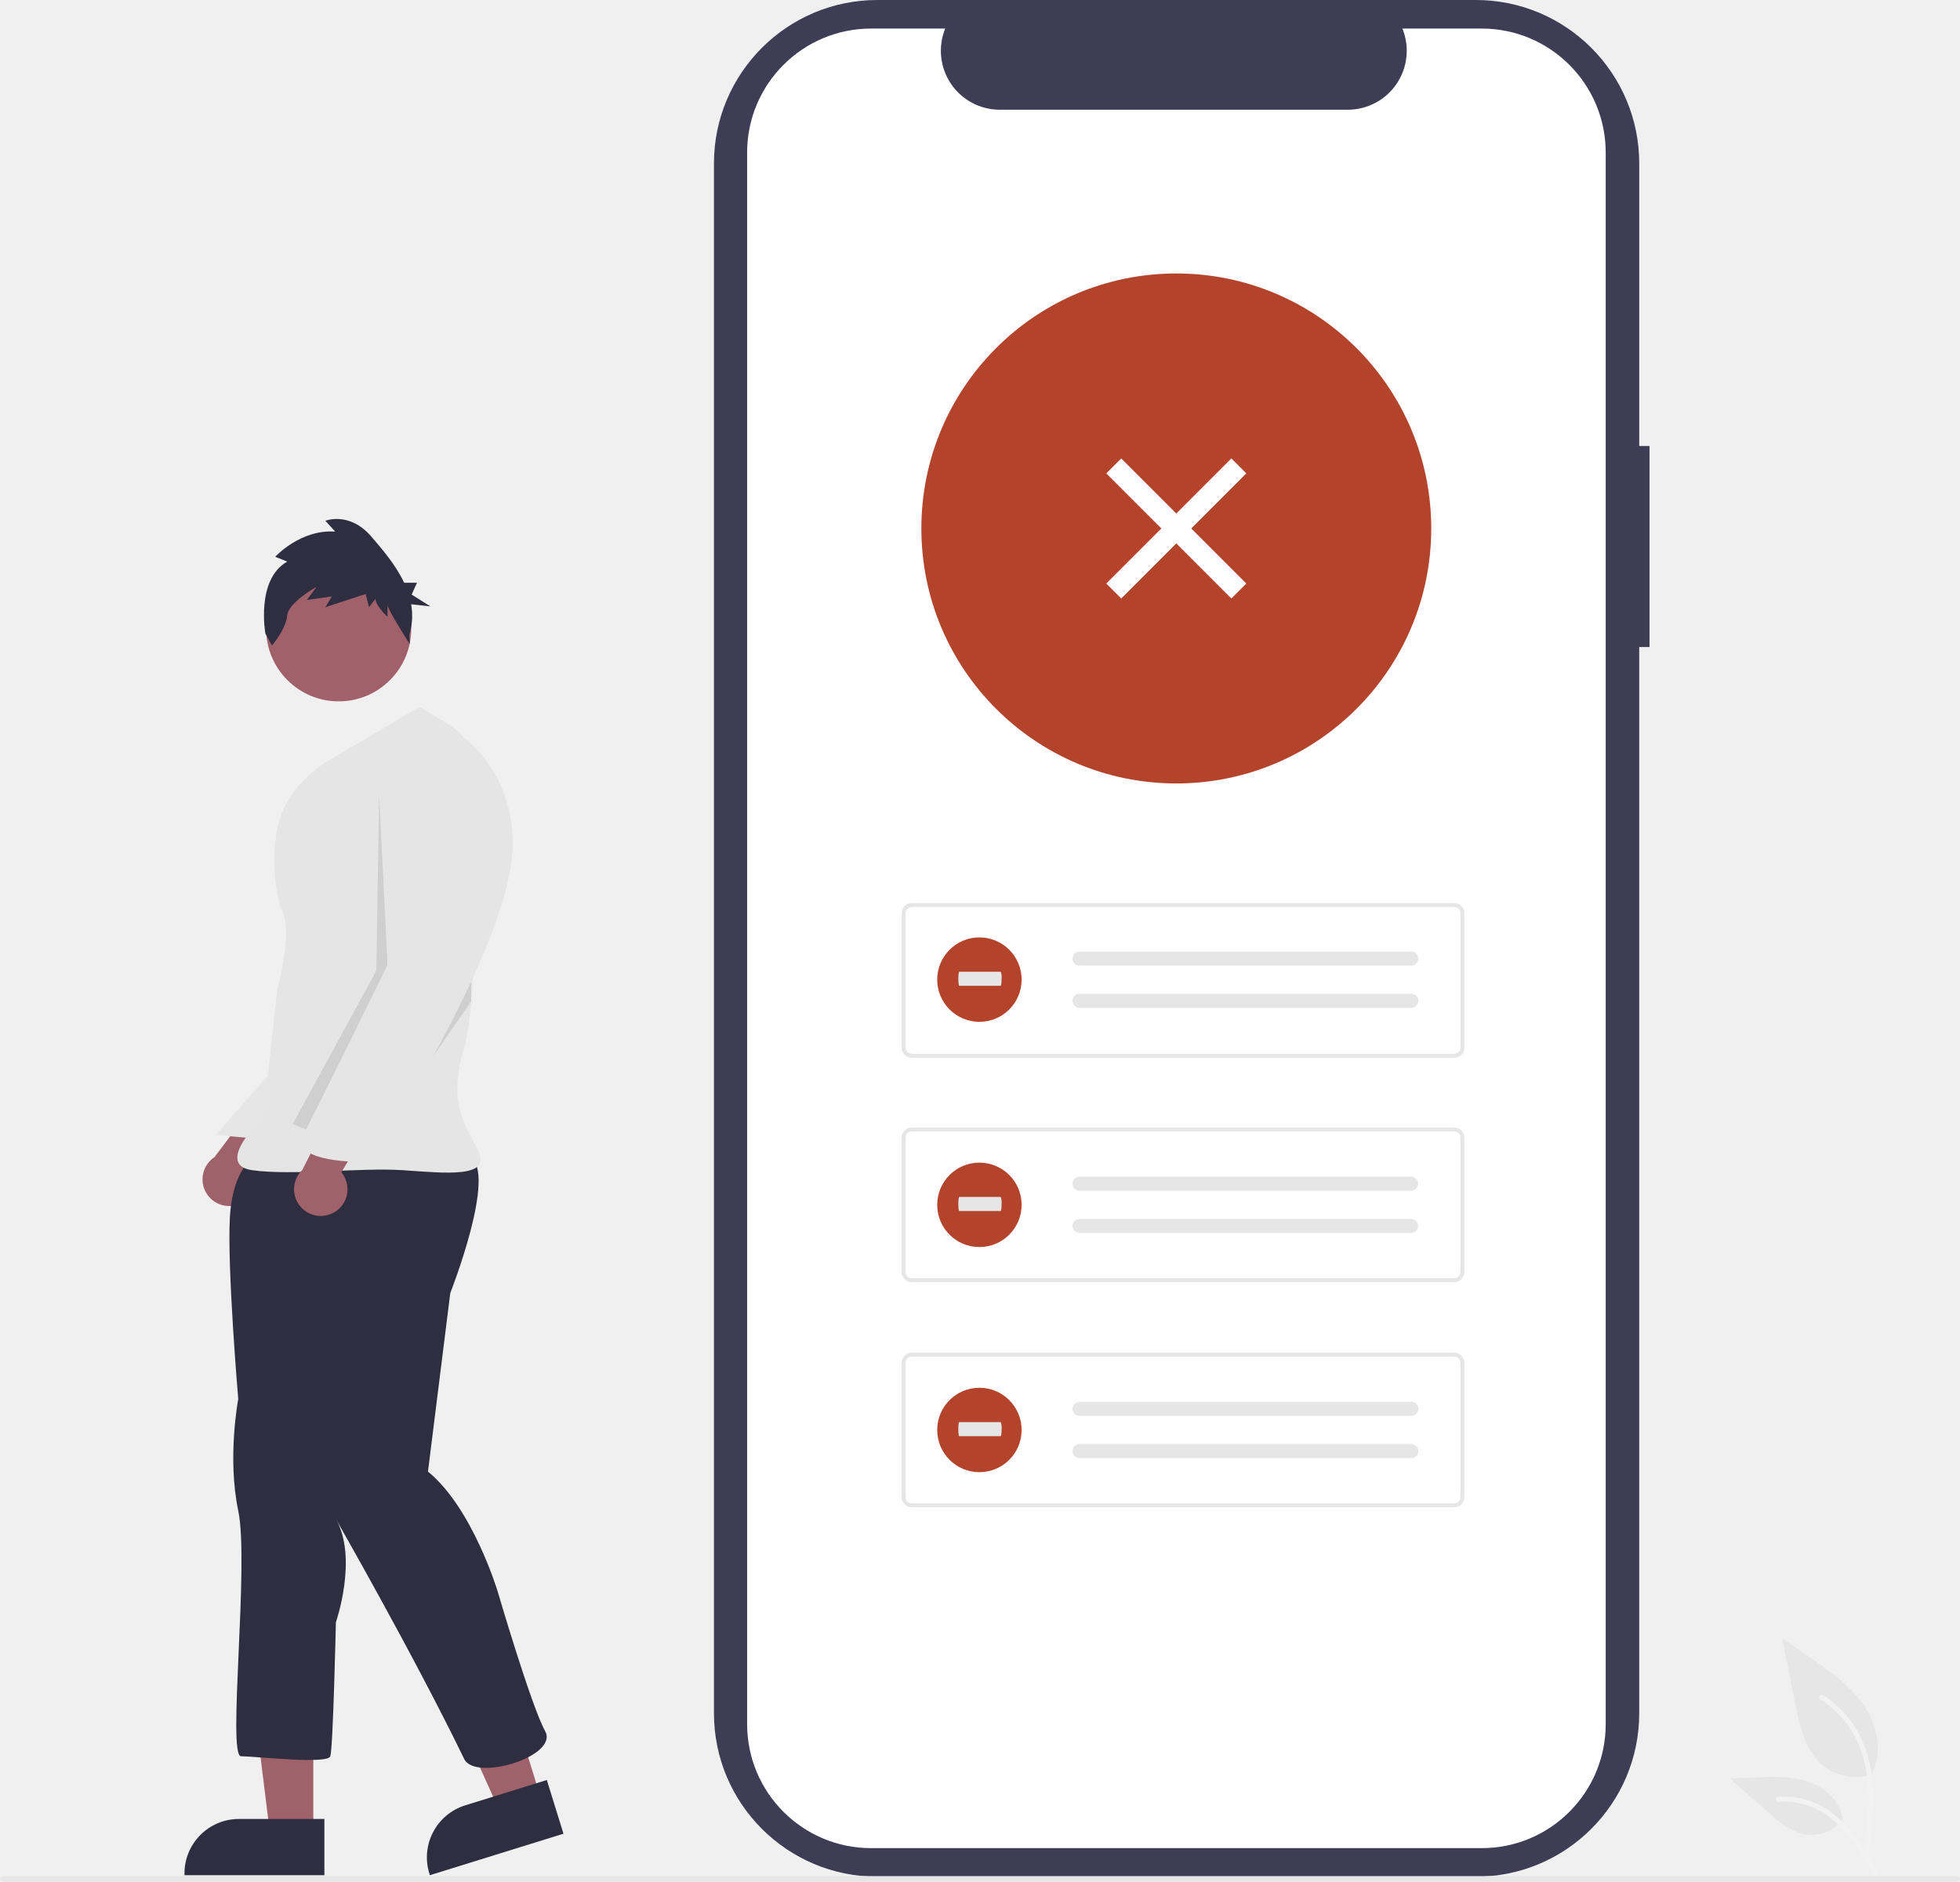
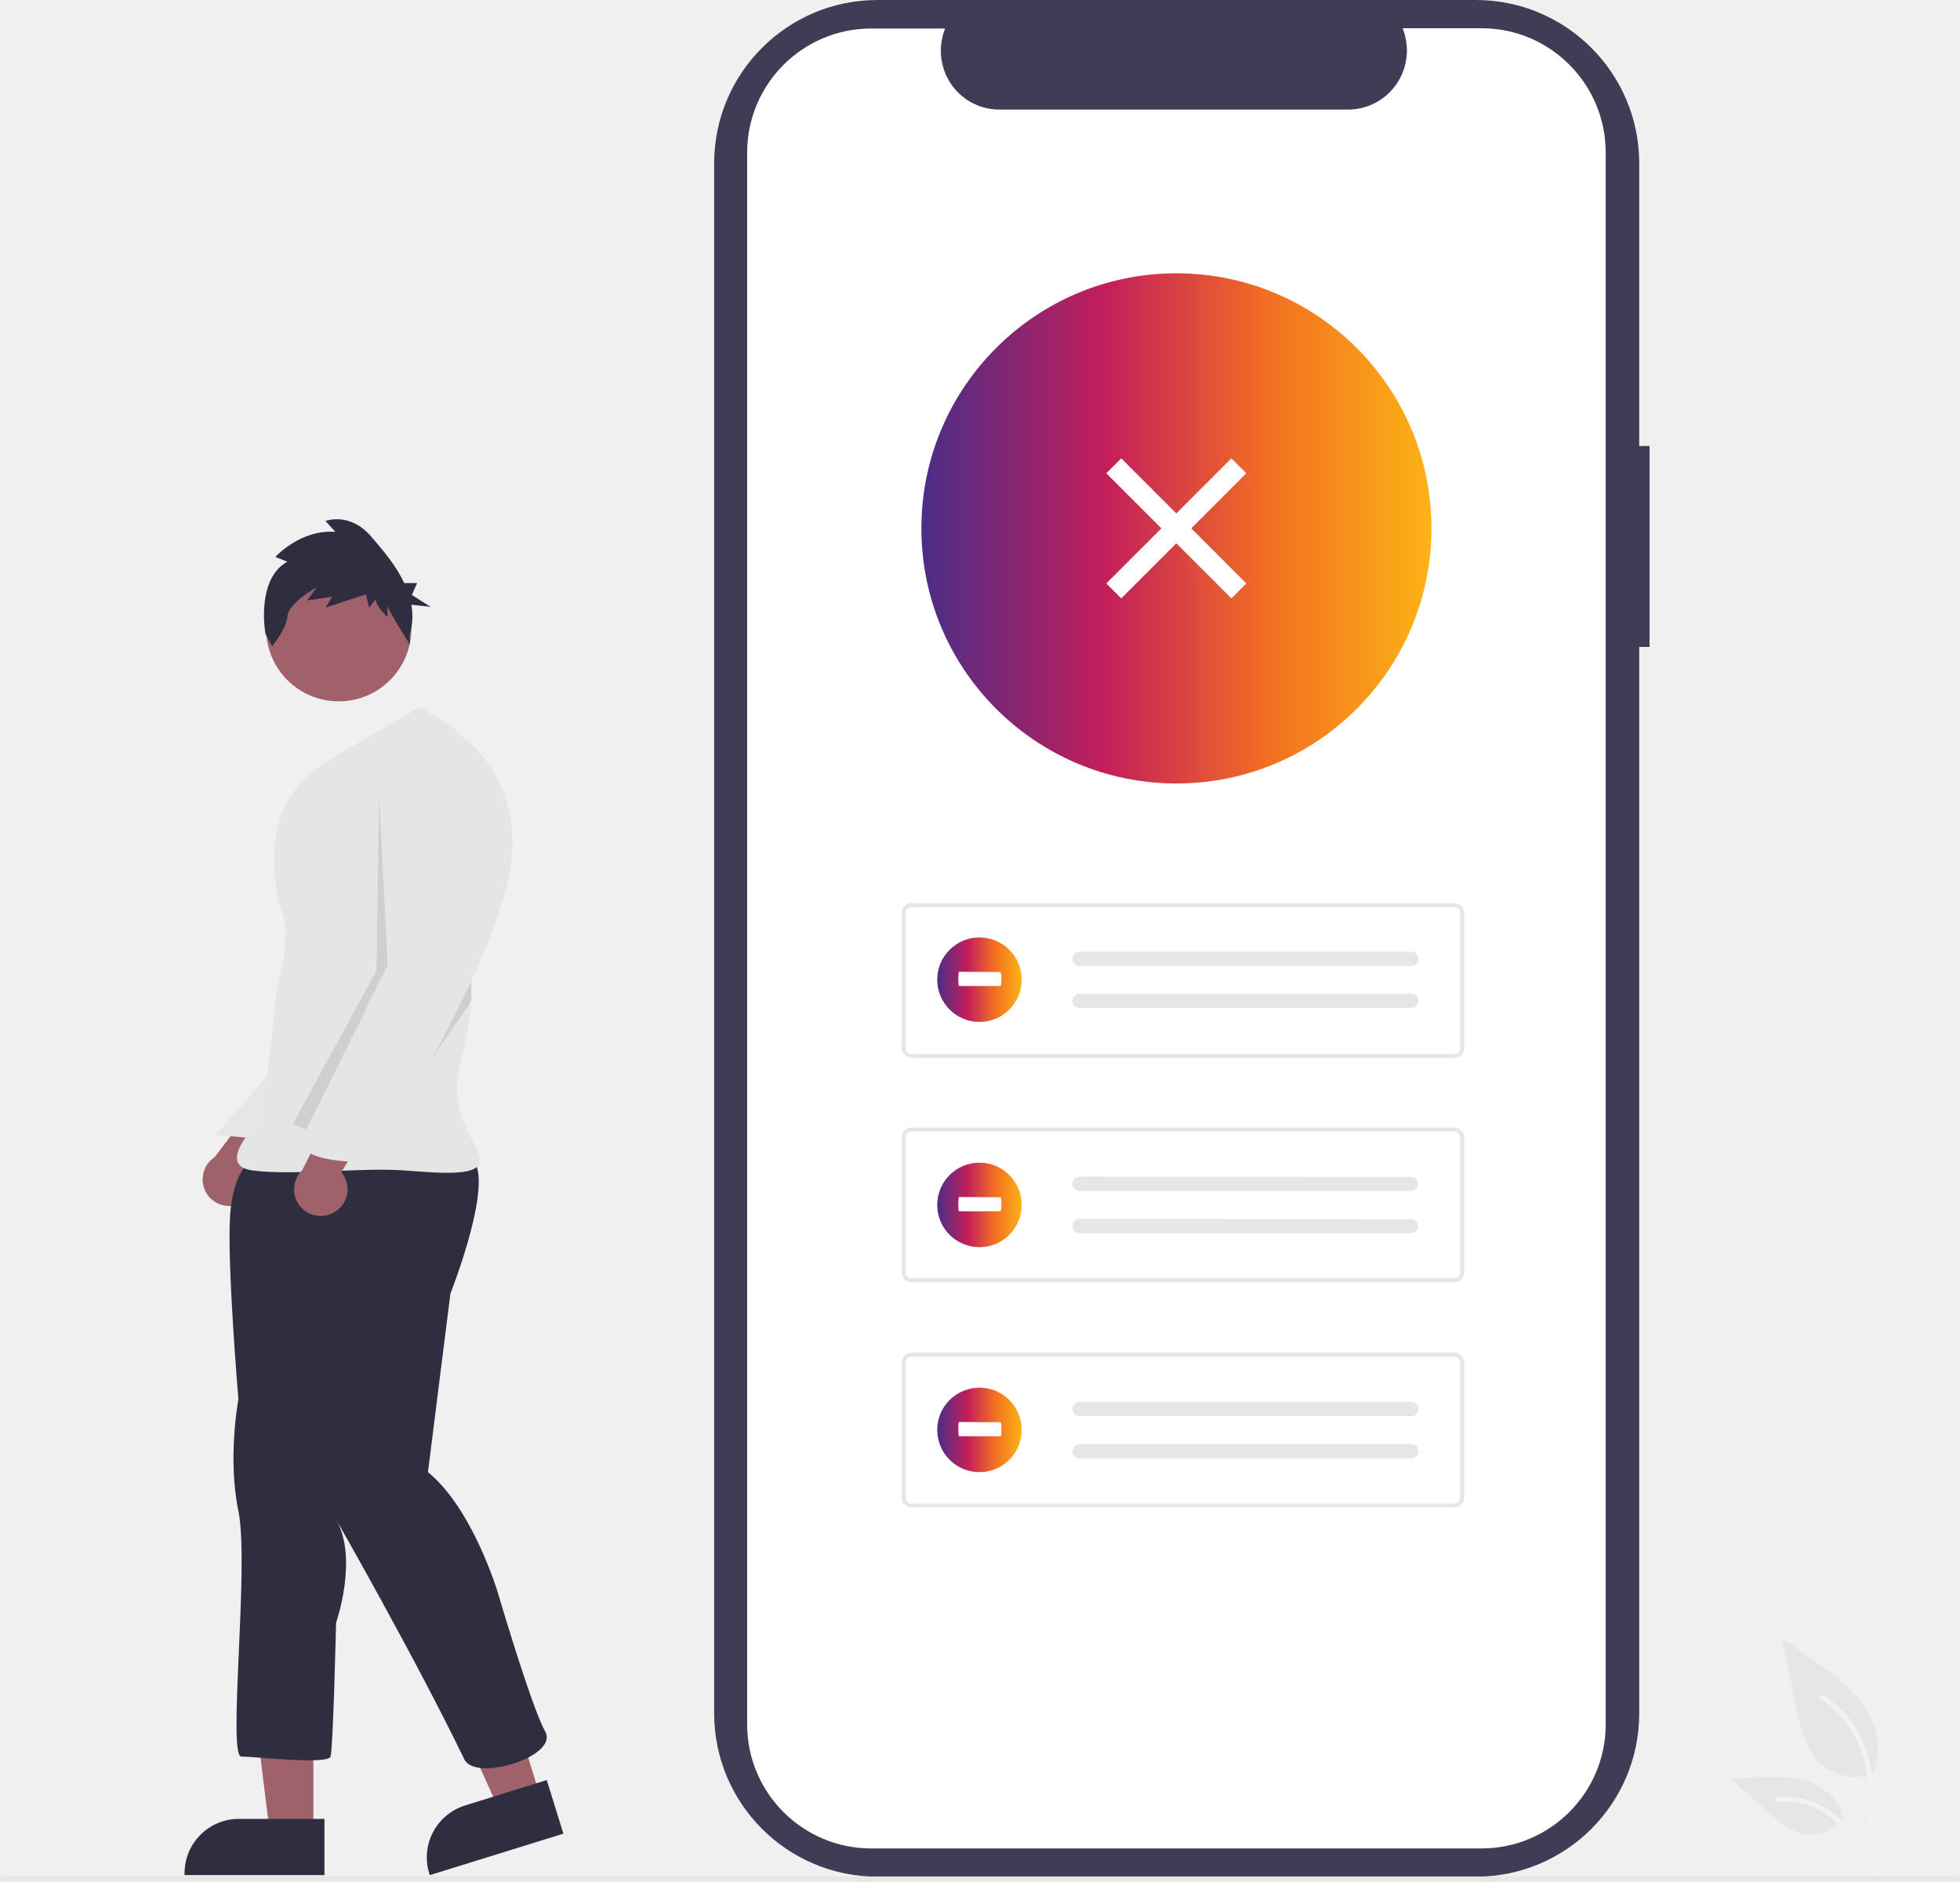
- <svg xmlns="http://www.w3.org/2000/svg" data-name="Layer 1" width="742.417" height="712.573" viewBox="0 0 742.417 712.573">
-   <path id="aa38b2e7-2ea9-4025-adcf-83f87c0cfc4a-170" data-name="Path 968" d="M853.606,262.605h-3.9v-106.977a61.915,61.915,0,0,0-61.915-61.915h-226.65a61.915,61.915,0,0,0-61.916,61.914v586.884a61.915,61.915,0,0,0,61.915,61.915h226.648a61.915,61.915,0,0,0,61.915-61.915v-403.758h3.9Z" transform="translate(-228.7915 -93.71349)" fill="#3f3d56" />
-   <path id="f27259c2-0089-4137-bfd8-cb22dff914f1-171" data-name="Path 969" d="M837.006,151.481v595.175a46.959,46.959,0,0,1-46.942,46.952h-231.3a46.966,46.966,0,0,1-46.973-46.952v-595.175a46.965,46.965,0,0,1,46.971-46.951h28.058a22.329,22.329,0,0,0,20.656,30.74h131.868a22.329,22.329,0,0,0,20.656-30.74h30.055a46.959,46.959,0,0,1,46.951,46.942Z" transform="translate(-228.7915 -93.71349)" fill="#fff" />
-   <circle id="fc31cc31-f989-45cc-bd1e-521a0ee1871b" data-name="Ellipse 18" cx="445.565" cy="200.129" r="96.565" fill="#b3432a" />
-   <path id="a573942c-3bf3-4c43-b474-689725a927f7-172" data-name="Path 39" d="M779.672,494.309h-205.537a3.81,3.81,0,0,1-3.806-3.806V439.519a3.811,3.811,0,0,1,3.806-3.806h205.537a3.811,3.811,0,0,1,3.806,3.806v50.985a3.811,3.811,0,0,1-3.806,3.806Zm-205.537-57.074a2.286,2.286,0,0,0-2.284,2.284v50.985a2.286,2.286,0,0,0,2.284,2.284h205.537a2.286,2.286,0,0,0,2.284-2.284v-50.985a2.286,2.286,0,0,0-2.284-2.284Z" transform="translate(-228.7915 -93.71349)" fill="#e6e6e6" />
-   <path id="fb5feb1e-1fe2-48fa-806d-0a2b51d12b49-173" data-name="Path 40" d="M637.699,454.074a2.664,2.664,0,0,0,0,5.329h125.605a2.665,2.665,0,0,0,.204-5.326q-.059-.002-.117-.002h-125.692Z" transform="translate(-228.7915 -93.71349)" fill="#e6e6e6" />
-   <path id="bcb9932f-0864-4b7e-b0ed-f7254bb9b8bf-174" data-name="Path 41" d="M637.699,470.058a2.664,2.664,0,0,0,0,5.329h125.605a2.665,2.665,0,0,0,.204-5.326q-.059-.002-.117-.002h-125.692Z" transform="translate(-228.7915 -93.71349)" fill="#e6e6e6" />
-   <path id="f88e2a8b-becc-4da9-bd36-af011daaaaf2-175" data-name="Path 42" d="M779.672,579.289h-205.537a3.81,3.81,0,0,1-3.806-3.806V524.499a3.811,3.811,0,0,1,3.806-3.806h205.537a3.811,3.811,0,0,1,3.806,3.806v50.985A3.811,3.811,0,0,1,779.672,579.289Zm-205.537-57.074a2.286,2.286,0,0,0-2.284,2.284v50.985a2.286,2.286,0,0,0,2.284,2.284h205.537a2.286,2.286,0,0,0,2.284-2.284v-50.985a2.286,2.286,0,0,0-2.284-2.284Z" transform="translate(-228.7915 -93.71349)" fill="#e6e6e6" />
-   <path id="e192d34f-2ccc-4f79-b47a-46430e4d87f6-176" data-name="Path 43" d="M637.699,539.33a2.664,2.664,0,0,0,0,5.329h125.605a2.665,2.665,0,0,0,.087-5.328h-125.692Z" transform="translate(-228.7915 -93.71349)" fill="#e6e6e6" />
-   <path id="b230677c-48cc-4ee6-87d6-a753204ffe47-177" data-name="Path 44" d="M637.699,555.318a2.664,2.664,0,0,0,0,5.329h125.605a2.665,2.665,0,0,0,.087-5.328h-125.692Z" transform="translate(-228.7915 -93.71349)" fill="#e6e6e6" />
-   <path id="b88a2a79-0ae3-4fd9-9894-02e0db9a2271-178" data-name="Path 39-2" d="M779.672,664.547h-205.537a3.81,3.81,0,0,1-3.806-3.806V609.758a3.811,3.811,0,0,1,3.806-3.806h205.537a3.811,3.811,0,0,1,3.806,3.806v50.985a3.811,3.811,0,0,1-3.806,3.806Zm-205.537-57.074a2.286,2.286,0,0,0-2.284,2.284v50.985a2.286,2.286,0,0,0,2.284,2.284h205.537a2.286,2.286,0,0,0,2.284-2.284v-50.985a2.286,2.286,0,0,0-2.284-2.284Z" transform="translate(-228.7915 -93.71349)" fill="#e6e6e6" />
-   <path id="aa2394a9-8b56-4a12-a2cd-a583e6ea12eb-179" data-name="Path 40-2" d="M637.699,624.591a2.664,2.664,0,1,0,0,5.329h125.605a2.665,2.665,0,0,0,.204-5.326q-.059-.002-.117-.002h-125.692Z" transform="translate(-228.7915 -93.71349)" fill="#e6e6e6" />
-   <path id="bc352cb2-8959-4b51-bd18-df6817a9a47e-180" data-name="Path 41-2" d="M637.699,640.578a2.664,2.664,0,0,0,0,5.329h125.605a2.665,2.665,0,0,0,.204-5.326q-.059-.002-.117-.002h-125.692Z" transform="translate(-228.7915 -93.71349)" fill="#e6e6e6" />
-   <path id="b30ee82f-5b3a-4aa4-9db7-ead828191937-181" data-name="Path 970" d="M969.27,806.287h-738.541c-1.071,0-1.938-.468-1.938-1.045s.868-1.045,1.938-1.045H969.271c1.07,0,1.938.468,1.938,1.045S970.341,806.287,969.27,806.287Z" transform="translate(-228.7915 -93.71349)" fill="#e6e6e6" />
-   <g id="f24cf2fd-107c-4150-a0f1-6f6b12d88bf3" data-name="Group 58">
-     <path id="a2b576eb-bb95-4480-aa60-cd8aa023fe61-182" data-name="Path 438" d="M937.992,765.522a19.474,19.474,0,0,1-18.806-3.313c-6.587-5.528-8.652-14.636-10.332-23.07l-4.97-24.945,10.405,7.165c7.483,5.152,15.134,10.47,20.316,17.933s7.443,17.651,3.28,25.726" transform="translate(-228.7915 -93.71349)" fill="#e6e6e6" />
-     <path id="fe1c5433-44e0-47a6-8430-329cbd7c4dea-183" data-name="Path 439" d="M936.385,797.459c1.31-9.542,2.657-19.206,1.738-28.849-.816-8.565-3.429-16.93-8.749-23.789a39.574,39.574,0,0,0-10.153-9.2c-1.015-.641-1.95.968-.939,1.606a37.622,37.622,0,0,1,14.881,17.956c3.24,8.241,3.76,17.224,3.2,25.977-.338,5.294-1.053,10.553-1.774,15.805a.964.964,0,0,0,.65,1.144.936.936,0,0,0,1.144-.65Z" transform="translate(-228.7915 -93.71349)" fill="#f2f2f2" />
-     <path id="f0043cfc-c9b9-4981-8afd-8c13c1b6f93f-184" data-name="Path 442" d="M926.958,782.148a14.336,14.336,0,0,1-12.491,6.447c-6.323-.3-11.595-4.713-16.34-8.9l-14.035-12.395,9.289-.444c6.68-.32,13.533-.618,19.9,1.442s12.231,7.018,13.394,13.6" transform="translate(-228.7915 -93.71349)" fill="#e6e6e6" />
-     <path id="b883c521-5e9e-4a38-b47c-4f8b0cd8c6cd-185" data-name="Path 443" d="M940.086,802.943c-6.3-11.156-13.618-23.555-26.685-27.518a29.779,29.779,0,0,0-11.224-1.159c-1.192.1-.894,1.94.3,1.837a27.665,27.665,0,0,1,17.912,4.739c5.051,3.438,8.983,8.217,12.311,13.286,2.039,3.1,3.865,6.341,5.691,9.573C938.971,804.733,940.677,803.988,940.086,802.943Z" transform="translate(-228.7915 -93.71349)" fill="#f2f2f2" />
+ <svg xmlns="http://www.w3.org/2000/svg" version="1.1" id="Layer_1" x="0px" y="0px" viewBox="0 0 742.4 712.6" style="enable-background:new 0 0 742.4 712.6;" xml:space="preserve">
+   <style type="text/css">
+ 	.st0{fill:#3F3D56;}
+ 	.st1{fill:#FFFFFF;}
+ 	.st2{fill:url(#fc31cc31-f989-45cc-bd1e-521a0ee1871b_1_);}
+ 	.st3{fill:#E6E6E6;}
+ 	.st4{fill:#F2F2F2;}
+ 	.st5{fill:url(#bfaee8a8-2192-45bf-83cb-a2f223d41a02_1_);}
+ 	.st6{fill:url(#fa3a3ce2-c232-40ee-81b4-25b83d5b931c_1_);}
+ 	.st7{fill:url(#abc19202-5605-459b-9c25-b430addb8839_1_);}
+ 	.st8{fill:#9F616A;}
+ 	.st9{fill:#2F2E41;}
+ 	.st10{fill:#A0616A;}
+ 	.st11{fill:#E5E5E5;}
+ 	.st12{opacity:0.1;enable-background:new    ;}
+ </style>
+   <path id="aa38b2e7-2ea9-4025-adcf-83f87c0cfc4a-236" class="st0" d="M624.8,168.9h-3.9v-107C620.9,27.7,593.2,0,559,0H332.4  c-34.2,0-61.9,27.7-61.9,61.9c0,0,0,0,0,0v586.9c0,34.2,27.7,61.9,61.9,61.9H559c34.2,0,61.9-27.7,61.9-61.9V245h3.9L624.8,168.9z" />
+   <path id="f27259c2-0089-4137-bfd8-cb22dff914f1-237" class="st1" d="M608.2,57.8v595.2c0,25.9-21,46.9-46.9,47H330  c-25.9,0-47-21-47-47V57.8c0-25.9,21-47,47-47H358c-4.6,11.4,0.8,24.5,12.3,29.1c2.7,1.1,5.5,1.6,8.4,1.6h131.9  c12.3,0,22.3-10,22.3-22.4c0-2.9-0.6-5.7-1.6-8.4h30.1C587.2,10.8,608.2,31.8,608.2,57.8L608.2,57.8z" />
+   <linearGradient id="fc31cc31-f989-45cc-bd1e-521a0ee1871b_1_" gradientUnits="userSpaceOnUse" x1="349" y1="200.129" x2="542.13" y2="200.129">
+     <stop offset="0" style="stop-color:#4B2D87" />
+     <stop offset="0.359" style="stop-color:#C21E5C" />
+     <stop offset="0.686" style="stop-color:#F37021" />
+     <stop offset="1" style="stop-color:#FCB316" />
+   </linearGradient>
+   <circle id="fc31cc31-f989-45cc-bd1e-521a0ee1871b" class="st2" cx="445.6" cy="200.1" r="96.6" />
+   <path id="a573942c-3bf3-4c43-b474-689725a927f7-238" class="st3" d="M550.9,400.6H345.3c-2.1,0-3.8-1.7-3.8-3.8v-51  c0-2.1,1.7-3.8,3.8-3.8h205.5c2.1,0,3.8,1.7,3.8,3.8v51C554.7,398.9,553,400.6,550.9,400.6L550.9,400.6z M345.3,343.5  c-1.3,0-2.3,1-2.3,2.3v51c0,1.3,1,2.3,2.3,2.3h205.5c1.3,0,2.3-1,2.3-2.3v-51c0-1.3-1-2.3-2.3-2.3H345.3z" />
+   <path id="fb5feb1e-1fe2-48fa-806d-0a2b51d12b49-239" class="st3" d="M408.9,360.4c-1.5,0-2.7,1.2-2.7,2.7c0,1.5,1.2,2.7,2.7,2.7  h125.6c1.5,0.1,2.7-1.1,2.8-2.6s-1.1-2.7-2.6-2.8l0,0c0,0-0.1,0-0.1,0L408.9,360.4L408.9,360.4z" />
+   <path id="bcb9932f-0864-4b7e-b0ed-f7254bb9b8bf-240" class="st3" d="M408.9,376.3c-1.5,0-2.7,1.2-2.7,2.7c0,1.5,1.2,2.7,2.7,2.7  h125.6c1.5,0.1,2.7-1.1,2.8-2.6s-1.1-2.7-2.6-2.8c0,0-0.1,0-0.1,0L408.9,376.3L408.9,376.3z" />
+   <path id="f88e2a8b-becc-4da9-bd36-af011daaaaf2-241" class="st3" d="M550.9,485.6H345.3c-2.1,0-3.8-1.7-3.8-3.8v-51  c0-2.1,1.7-3.8,3.8-3.8h205.5c2.1,0,3.8,1.7,3.8,3.8v51C554.7,483.9,553,485.6,550.9,485.6z M345.3,428.5c-1.3,0-2.3,1-2.3,2.3v51  c0,1.3,1,2.3,2.3,2.3h205.5c1.3,0,2.3-1,2.3-2.3v-51c0-1.3-1-2.3-2.3-2.3H345.3z" />
+   <path id="e192d34f-2ccc-4f79-b47a-46430e4d87f6-242" class="st3" d="M408.9,445.6c-1.5,0-2.7,1.2-2.7,2.7c0,1.5,1.2,2.7,2.7,2.7  h125.6c1.5,0,2.7-1.2,2.6-2.7c0-1.4-1.1-2.6-2.6-2.6L408.9,445.6L408.9,445.6z" />
+   <path id="b230677c-48cc-4ee6-87d6-a753204ffe47-243" class="st3" d="M408.9,461.6c-1.5,0-2.7,1.2-2.7,2.7c0,1.5,1.2,2.7,2.7,2.7  h125.6c1.5,0,2.7-1.2,2.6-2.7c0-1.4-1.1-2.6-2.6-2.6L408.9,461.6L408.9,461.6z" />
+   <path id="b88a2a79-0ae3-4fd9-9894-02e0db9a2271-244" class="st3" d="M550.9,570.8H345.3c-2.1,0-3.8-1.7-3.8-3.8v-51  c0-2.1,1.7-3.8,3.8-3.8h205.5c2.1,0,3.8,1.7,3.8,3.8v51C554.7,569.1,553,570.8,550.9,570.8L550.9,570.8z M345.3,513.8  c-1.3,0-2.3,1-2.3,2.3v51c0,1.3,1,2.3,2.3,2.3h205.5c1.3,0,2.3-1,2.3-2.3v-51c0-1.3-1-2.3-2.3-2.3H345.3z" />
+   <path id="aa2394a9-8b56-4a12-a2cd-a583e6ea12eb-245" class="st3" d="M408.9,530.9c-1.5,0-2.7,1.2-2.7,2.7s1.2,2.7,2.7,2.7  c0,0,0,0,0,0h125.6c1.5,0.1,2.7-1.1,2.8-2.6c0.1-1.5-1.1-2.7-2.6-2.8l0,0c0,0-0.1,0-0.1,0L408.9,530.9L408.9,530.9z" />
+   <path id="bc352cb2-8959-4b51-bd18-df6817a9a47e-246" class="st3" d="M408.9,546.9c-1.5,0-2.7,1.2-2.7,2.7c0,1.5,1.2,2.7,2.7,2.7  h125.6c1.5,0.1,2.7-1.1,2.8-2.6c0.1-1.5-1.1-2.7-2.6-2.8l0,0c0,0-0.1,0-0.1,0L408.9,546.9L408.9,546.9z" />
+   <path id="b30ee82f-5b3a-4aa4-9db7-ead828191937-247" class="st3" d="M740.5,712.6H1.9c-1.1,0-1.9-0.5-1.9-1s0.9-1,1.9-1h738.5  c1.1,0,1.9,0.5,1.9,1S741.5,712.6,740.5,712.6z" />
+   <g id="f24cf2fd-107c-4150-a0f1-6f6b12d88bf3">
+     <path id="a2b576eb-bb95-4480-aa60-cd8aa023fe61-248" class="st3" d="M709.2,671.8c-6.4,2.3-13.5,1-18.8-3.3   c-6.6-5.5-8.7-14.6-10.3-23.1l-5-24.9l10.4,7.2c7.5,5.2,15.1,10.5,20.3,17.9s7.4,17.7,3.3,25.7" />
+     <path id="fe1c5433-44e0-47a6-8430-329cbd7c4dea-249" class="st4" d="M707.6,703.7c1.3-9.5,2.7-19.2,1.7-28.8   c-0.8-8.6-3.4-16.9-8.7-23.8c-2.8-3.6-6.3-6.7-10.2-9.2c-1-0.6-1.9,1-0.9,1.6c6.7,4.3,11.9,10.5,14.9,18c3.2,8.2,3.8,17.2,3.2,26   c-0.3,5.3-1.1,10.6-1.8,15.8c-0.1,0.5,0.2,1,0.7,1.1C706.9,704.5,707.5,704.2,707.6,703.7L707.6,703.7z" />
+     <path id="f0043cfc-c9b9-4981-8afd-8c13c1b6f93f-250" class="st3" d="M698.2,688.4c-2.8,4.2-7.5,6.6-12.5,6.4   c-6.3-0.3-11.6-4.7-16.3-8.9l-14-12.4l9.3-0.4c6.7-0.3,13.5-0.6,19.9,1.4c6.4,2.1,12.2,7,13.4,13.6" />
+     <path id="b883c521-5e9e-4a38-b47c-4f8b0cd8c6cd-251" class="st4" d="M711.3,709.2c-6.3-11.2-13.6-23.6-26.7-27.5   c-3.6-1.1-7.4-1.5-11.2-1.2c-1.2,0.1-0.9,1.9,0.3,1.8c6.3-0.5,12.7,1.1,17.9,4.7c5.1,3.4,9,8.2,12.3,13.3c2,3.1,3.9,6.3,5.7,9.6   C710.2,711,711.9,710.3,711.3,709.2z" />
  </g>
-   <g id="b241f6a5-c54d-499c-8ecd-4235a19d143f" data-name="Group 59">
-     <circle id="bfaee8a8-2192-45bf-83cb-a2f223d41a02" data-name="Ellipse 5" cx="370.986" cy="370.985" r="15.986" fill="#b3432a" />
-     <path id="ae47602b-fb54-4e88-955d-49b260f35f7f-186" data-name="Path 40-3" d="M592.124,461.712c-.184,0-.333,1.193-.333,2.664s.149,2.665.333,2.665h15.719c.184.024.336-1.149.339-2.62a5.943,5.943,0,0,0-.328-2.708h-15.73Z" transform="translate(-228.7915 -93.71349)" fill="#e6e6e6" />
+   <g id="b241f6a5-c54d-499c-8ecd-4235a19d143f">
+     <linearGradient id="bfaee8a8-2192-45bf-83cb-a2f223d41a02_1_" gradientUnits="userSpaceOnUse" x1="355" y1="370.985" x2="386.972" y2="370.985">
+       <stop offset="0" style="stop-color:#4B2D87" />
+       <stop offset="0.359" style="stop-color:#C21E5C" />
+       <stop offset="0.686" style="stop-color:#F37021" />
+       <stop offset="1" style="stop-color:#FCB316" />
+     </linearGradient>
+     <circle id="bfaee8a8-2192-45bf-83cb-a2f223d41a02" class="st5" cx="371" cy="371" r="16" />
+     <path id="ae47602b-fb54-4e88-955d-49b260f35f7f-252" class="st1" d="M363.3,368c-0.2,0-0.3,1.2-0.3,2.7s0.1,2.7,0.3,2.7h15.7   c0.2,0,0.3-1.1,0.3-2.6c0.1-0.9,0-1.8-0.3-2.7L363.3,368L363.3,368z" />
  </g>
-   <g id="a1e1e52b-75f8-4aa9-8279-faf451e6aae1" data-name="Group 60">
-     <circle id="fa3a3ce2-c232-40ee-81b4-25b83d5b931c" data-name="Ellipse 5-2" cx="370.986" cy="456.278" r="15.986" fill="#b3432a" />
-     <path id="aaaffa69-7c16-47ec-b12d-87139789d2df-187" data-name="Path 40-4" d="M592.124,547.005c-.184,0-.333,1.193-.333,2.664s.149,2.665.333,2.665h15.719c.184.024.336-1.149.339-2.62a5.943,5.943,0,0,0-.328-2.708h-15.73Z" transform="translate(-228.7915 -93.71349)" fill="#e6e6e6" />
+   <g id="a1e1e52b-75f8-4aa9-8279-faf451e6aae1">
+     <linearGradient id="fa3a3ce2-c232-40ee-81b4-25b83d5b931c_1_" gradientUnits="userSpaceOnUse" x1="355" y1="456.278" x2="386.972" y2="456.278">
+       <stop offset="0" style="stop-color:#4B2D87" />
+       <stop offset="0.359" style="stop-color:#C21E5C" />
+       <stop offset="0.686" style="stop-color:#F37021" />
+       <stop offset="1" style="stop-color:#FCB316" />
+     </linearGradient>
+     <circle id="fa3a3ce2-c232-40ee-81b4-25b83d5b931c" class="st6" cx="371" cy="456.3" r="16" />
+     <path id="aaaffa69-7c16-47ec-b12d-87139789d2df-253" class="st1" d="M363.3,453.3c-0.2,0-0.3,1.2-0.3,2.7s0.1,2.7,0.3,2.7h15.7   c0.2,0,0.3-1.1,0.3-2.6c0.1-0.9,0-1.8-0.3-2.7L363.3,453.3L363.3,453.3z" />
  </g>
-   <g id="fd2b54c2-3dec-4fb6-9f72-e6c667a136b8" data-name="Group 61">
-     <circle id="abc19202-5605-459b-9c25-b430addb8839" data-name="Ellipse 5-3" cx="370.986" cy="541.536" r="15.986" fill="#b3432a" />
-     <path id="f69fbb38-8754-494b-94fa-96f6df4fd0e7-188" data-name="Path 40-5" d="M592.124,632.263c-.184,0-.333,1.193-.333,2.664s.149,2.665.333,2.665h15.719c.184.024.336-1.149.339-2.62a5.943,5.943,0,0,0-.328-2.708h-15.73Z" transform="translate(-228.7915 -93.71349)" fill="#e6e6e6" />
+   <g id="fd2b54c2-3dec-4fb6-9f72-e6c667a136b8">
+     <linearGradient id="abc19202-5605-459b-9c25-b430addb8839_1_" gradientUnits="userSpaceOnUse" x1="355" y1="541.536" x2="386.972" y2="541.536">
+       <stop offset="0" style="stop-color:#4B2D87" />
+       <stop offset="0.359" style="stop-color:#C21E5C" />
+       <stop offset="0.686" style="stop-color:#F37021" />
+       <stop offset="1" style="stop-color:#FCB316" />
+     </linearGradient>
+     <circle id="abc19202-5605-459b-9c25-b430addb8839" class="st7" cx="371" cy="541.5" r="16" />
+     <path id="f69fbb38-8754-494b-94fa-96f6df4fd0e7-254" class="st1" d="M363.3,538.5c-0.2,0-0.3,1.2-0.3,2.7s0.1,2.7,0.3,2.7h15.7   c0.2,0,0.3-1.1,0.3-2.6c0.1-0.9,0-1.8-0.3-2.7L363.3,538.5L363.3,538.5z" />
  </g>
-   <rect x="670.356" y="260.342" width="8" height="67" transform="translate(-239.0551 469.193) rotate(-45)" fill="#fff" />
-   <rect x="670.356" y="260.342" width="8" height="67" transform="translate(176.501 -484.491) rotate(45)" fill="#fff" />
-   <path d="M319.051,549.848a10.056,10.056,0,0,0,5.388-14.447l23.565-26.864-18.395-2.538-19.558,25.899a10.11,10.11,0,0,0,9,17.95Z" transform="translate(-228.7915 -93.71349)" fill="#9f616a" />
-   <polygon points="118.679 694.215 102.244 694.214 94.425 630.82 118.682 630.821 118.679 694.215" fill="#9f616a" />
-   <path d="M351.662,803.86l-52.995-.002v-.67a20.628,20.628,0,0,1,20.627-20.627h.001l32.367.001Z" transform="translate(-228.7915 -93.71349)" fill="#2f2e41" />
-   <polygon points="204.713 680.461 189.017 685.334 162.751 627.11 185.917 619.918 204.713 680.461" fill="#9f616a" />
-   <path d="M442.232,788.147,391.621,803.86l-.199-.64a20.628,20.628,0,0,1,13.582-25.816l.001-0,30.912-9.597Z" transform="translate(-228.7915 -93.71349)" fill="#2f2e41" />
-   <path id="ae9bdfa9-f7e0-4b2f-8168-ca8868d01318-189" data-name="Path 973" d="M334.884,495.656l-24.341,27.877,19.056,1.715Z" transform="translate(-228.7915 -93.71349)" fill="#e6e6e6" />
-   <path id="b88343d2-9c47-4183-8a8a-427a73d8d9be-190" data-name="Path 975" d="M325.373,531.589s-8.455,4.227-9.512,23.251,3.171,68.7,3.171,68.7-4.227,22.194,0,42.274-4.227,93,1.057,93,32.762,3.171,33.819,0,2.114-50.729,2.114-50.729,8.455-24.308,0-39.1c0,0,29.521,51.548,48.615,90.889,4.179,8.61,35.933-1.057,30.649-10.569s-17.966-52.843-17.966-52.843-9.512-31.706-26.421-45.445l8.455-67.639s17.967-45.445,7.4-51.786S325.373,531.589,325.373,531.589Z" transform="translate(-228.7915 -93.71349)" fill="#2f2e41" />
-   <circle id="fdc24b21-a9e1-47f2-b2e4-7458730b7c21" data-name="Ellipse 182" cx="128.287" cy="238.129" r="27.478" fill="#a0616a" />
-   <path id="ac268c91-41f4-49c7-bce6-773e5eb69fa2-191" data-name="Path 976" d="M387.727,361.434l-34.16,20.08s-13.08,7.366-17.966,20.08c-5.208,13.55-2.181,32.628,0,36.99,4.227,8.455-1.773,29.592-1.773,29.592l-5.284,48.615s-19.023,17.966-4.227,20.08,41.217-1.057,57.07,0,33.819,3.171,28.535-7.4-11.625-17.967-5.284-39.1c4.962-16.54,4.747-78.383,4.419-104.5a21.025,21.025,0,0,0-10.211-17.767Z" transform="translate(-228.7915 -93.71349)" fill="#e5e5e5" />
-   <path id="aebed2c8-94ca-417e-8b11-27e17cbf3024-192" data-name="Path 980" d="M372.407,394.726l3.17,64.468-30.726,62.223-5.211-1.983,31.706-58.127Z" transform="translate(-228.7915 -93.71349)" opacity="0.1" style="isolation:isolate" />
-   <path id="e13ea0c4-bc86-4025-9528-1665a42d3372-193" data-name="Path 982" d="M407.279,472.932v-7.4l-35.929,59.186Z" transform="translate(-228.7915 -93.71349)" opacity="0.1" style="isolation:isolate" />
-   <path id="eb3190ba-6b3f-4b2b-91d1-1543e580b413-194" data-name="Path 983" d="M337.576,306.387l-4.539-1.816s9.5-10.457,22.713-9.548l-3.717-4.092s9.085-3.637,17.345,5.91c4.342,5.019,9.365,10.919,12.5,17.564h4.865l-2.03,4.471,7.106,4.471-7.294-.8a24.739,24.739,0,0,1-.69,11.579l.2,3.534s-8.459-13.089-8.459-14.905v4.547s-4.543-4.092-4.543-6.82l-2.478,3.183-1.239-5-15.28,5,2.476-4.094-9.5,1.364,3.717-5s-10.737,5.91-11.15,10.912-5.781,11.366-5.781,11.366l-2.478-4.547S325.604,313.207,337.576,306.387Z" transform="translate(-228.7915 -93.71349)" fill="#2f2e41" />
-   <path d="M355.354,552.839a10.056,10.056,0,0,0,2.738-15.174l18.423-30.62-18.554.768-14.65,28.96a10.11,10.11,0,0,0,12.043,16.067Z" transform="translate(-228.7915 -93.71349)" fill="#9f616a" />
-   <path id="a62f6567-f472-4931-86f9-ff652851a370-195" data-name="Path 981" d="M397.24,375.175l7.926-1.585s23.779,17.438,16.381,52.314-40.16,87.719-40.16,87.719-7.4,9.512-9.512,11.625-6.341,0-4.227,3.171-3.171,5.284-3.171,5.284-23.251,0-21.137-8.455,38.047-68.7,38.047-68.7l-5.284-56.013S371.874,373.062,397.24,375.175Z" transform="translate(-228.7915 -93.71349)" fill="#e5e5e5" />
+   <rect x="441.6" y="166.6" transform="matrix(0.7071 -0.7071 0.7071 0.7071 -11.0096 373.6784)" class="st1" width="8" height="67" />
+   <rect x="412.1" y="196.1" transform="matrix(0.7071 -0.7071 0.7071 0.7071 -11.0096 373.6784)" class="st1" width="67" height="8" />
+   <path class="st8" d="M90.3,456.1c5.2-1.9,8-7.6,6.1-12.8c-0.2-0.6-0.4-1.1-0.7-1.6l23.6-26.9l-18.4-2.5l-19.6,25.9  c-4.7,3.1-5.9,9.3-2.9,14C81,456.1,85.9,457.7,90.3,456.1z" />
+   <polygon class="st8" points="118.7,694.2 102.2,694.2 94.4,630.8 118.7,630.8 " />
+   <path class="st9" d="M122.9,710.1l-53,0v-0.7c0-11.4,9.2-20.6,20.6-20.6h0l32.4,0L122.9,710.1z" />
+   <polygon class="st8" points="204.7,680.5 189,685.3 162.8,627.1 185.9,619.9 " />
+   <path class="st9" d="M213.4,694.4l-50.6,15.7l-0.2-0.6c-3.4-10.9,2.7-22.4,13.6-25.8l0,0l30.9-9.6L213.4,694.4z" />
+   <path id="ae9bdfa9-f7e0-4b2f-8168-ca8868d01318-255" class="st3" d="M106.1,401.9l-24.3,27.9l19.1,1.7L106.1,401.9z" />
+   <path id="b88343d2-9c47-4183-8a8a-427a73d8d9be-256" class="st9" d="M96.6,437.9c0,0-8.5,4.2-9.5,23.3s3.2,68.7,3.2,68.7  s-4.2,22.2,0,42.3s-4.2,93,1.1,93s32.8,3.2,33.8,0s2.1-50.7,2.1-50.7s8.5-24.3,0-39.1c0,0,29.5,51.5,48.6,90.9  c4.2,8.6,35.9-1.1,30.6-10.6s-18-52.8-18-52.8s-9.5-31.7-26.4-45.4l8.5-67.6c0,0,18-45.4,7.4-51.8S96.6,437.9,96.6,437.9z" />
+   <circle id="fdc24b21-a9e1-47f2-b2e4-7458730b7c21" class="st10" cx="128.3" cy="238.1" r="27.5" />
+   <path id="ac268c91-41f4-49c7-bce6-773e5eb69fa2-257" class="st11" d="M158.9,267.7l-34.2,20.1c0,0-13.1,7.4-18,20.1  c-5.2,13.5-2.2,32.6,0,37c4.2,8.5-1.8,29.6-1.8,29.6l-5.3,48.6c0,0-19,18-4.2,20.1s41.2-1.1,57.1,0s33.8,3.2,28.5-7.4  s-11.6-18-5.3-39.1c5-16.5,4.7-78.4,4.4-104.5c-0.1-7.3-4-14-10.2-17.8L158.9,267.7z" />
+   <path id="aebed2c8-94ca-417e-8b11-27e17cbf3024-258" class="st12" d="M143.6,301l3.2,64.5l-30.7,62.2l-5.2-2l31.7-58.1L143.6,301z" />
+   <path id="e13ea0c4-bc86-4025-9528-1665a42d3372-259" class="st12" d="M178.5,379.2v-7.4L142.6,431L178.5,379.2z" />
+   <path id="eb3190ba-6b3f-4b2b-91d1-1543e580b413-260" class="st9" d="M108.8,212.7l-4.5-1.8c0,0,9.5-10.5,22.7-9.5l-3.7-4.1  c0,0,9.1-3.6,17.3,5.9c4.3,5,9.4,10.9,12.5,17.6h4.9l-2,4.5l7.1,4.5l-7.3-0.8c0.7,3.9,0.5,7.8-0.7,11.6l0.2,3.5  c0,0-8.5-13.1-8.5-14.9v4.5c0,0-4.5-4.1-4.5-6.8l-2.5,3.2l-1.2-5l-15.3,5l2.5-4.1l-9.5,1.4l3.7-5c0,0-10.7,5.9-11.1,10.9  s-5.8,11.4-5.8,11.4l-2.5-4.5C100.5,240,96.8,219.5,108.8,212.7z" />
+   <path class="st8" d="M126.6,459.1c4.8-2.8,6.5-8.9,3.7-13.7c-0.3-0.5-0.6-1-1-1.5l18.4-30.6l-18.6,0.8l-14.6,29  c-4,3.9-4.2,10.3-0.3,14.3C117.4,460.7,122.5,461.5,126.6,459.1L126.6,459.1z" />
+   <path id="a62f6567-f472-4931-86f9-ff652851a370-261" class="st11" d="M168.4,281.5l7.9-1.6c0,0,23.8,17.4,16.4,52.3  s-40.2,87.7-40.2,87.7s-7.4,9.5-9.5,11.6s-6.3,0-4.2,3.2s-3.2,5.3-3.2,5.3s-23.3,0-21.1-8.5s38-68.7,38-68.7l-5.3-56  C147.3,306.8,143.1,279.3,168.4,281.5z" />
</svg>
